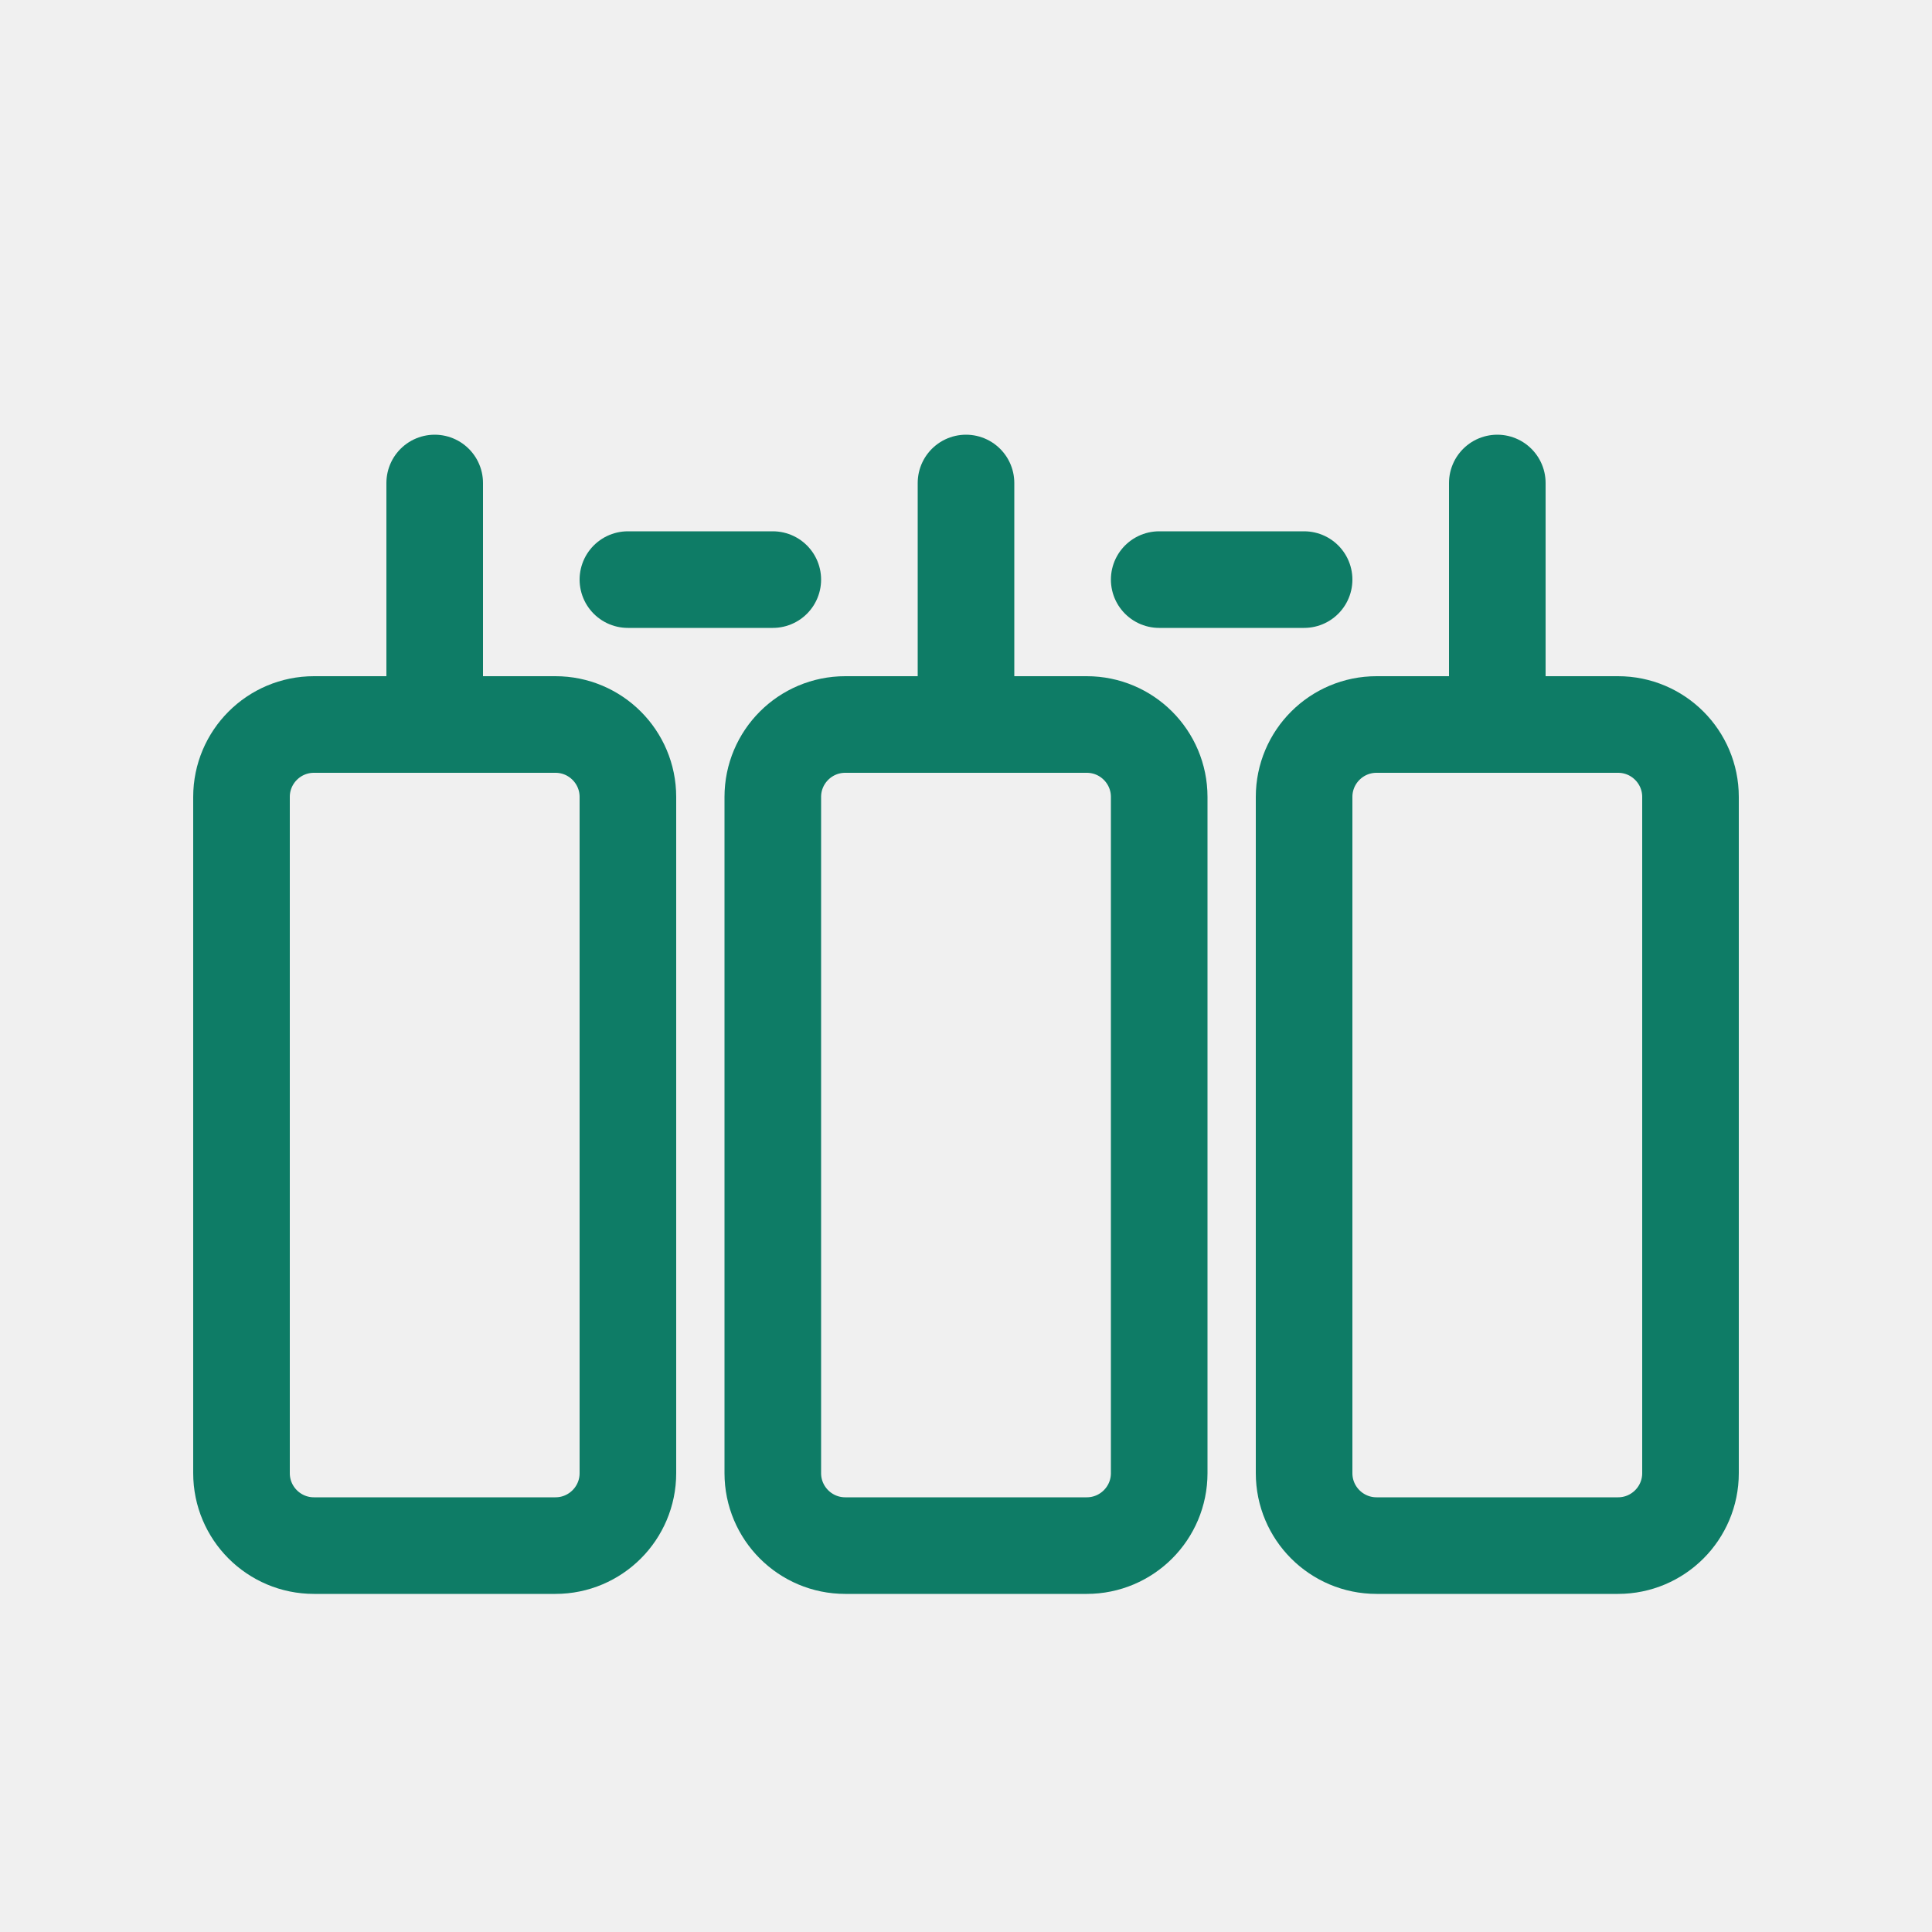
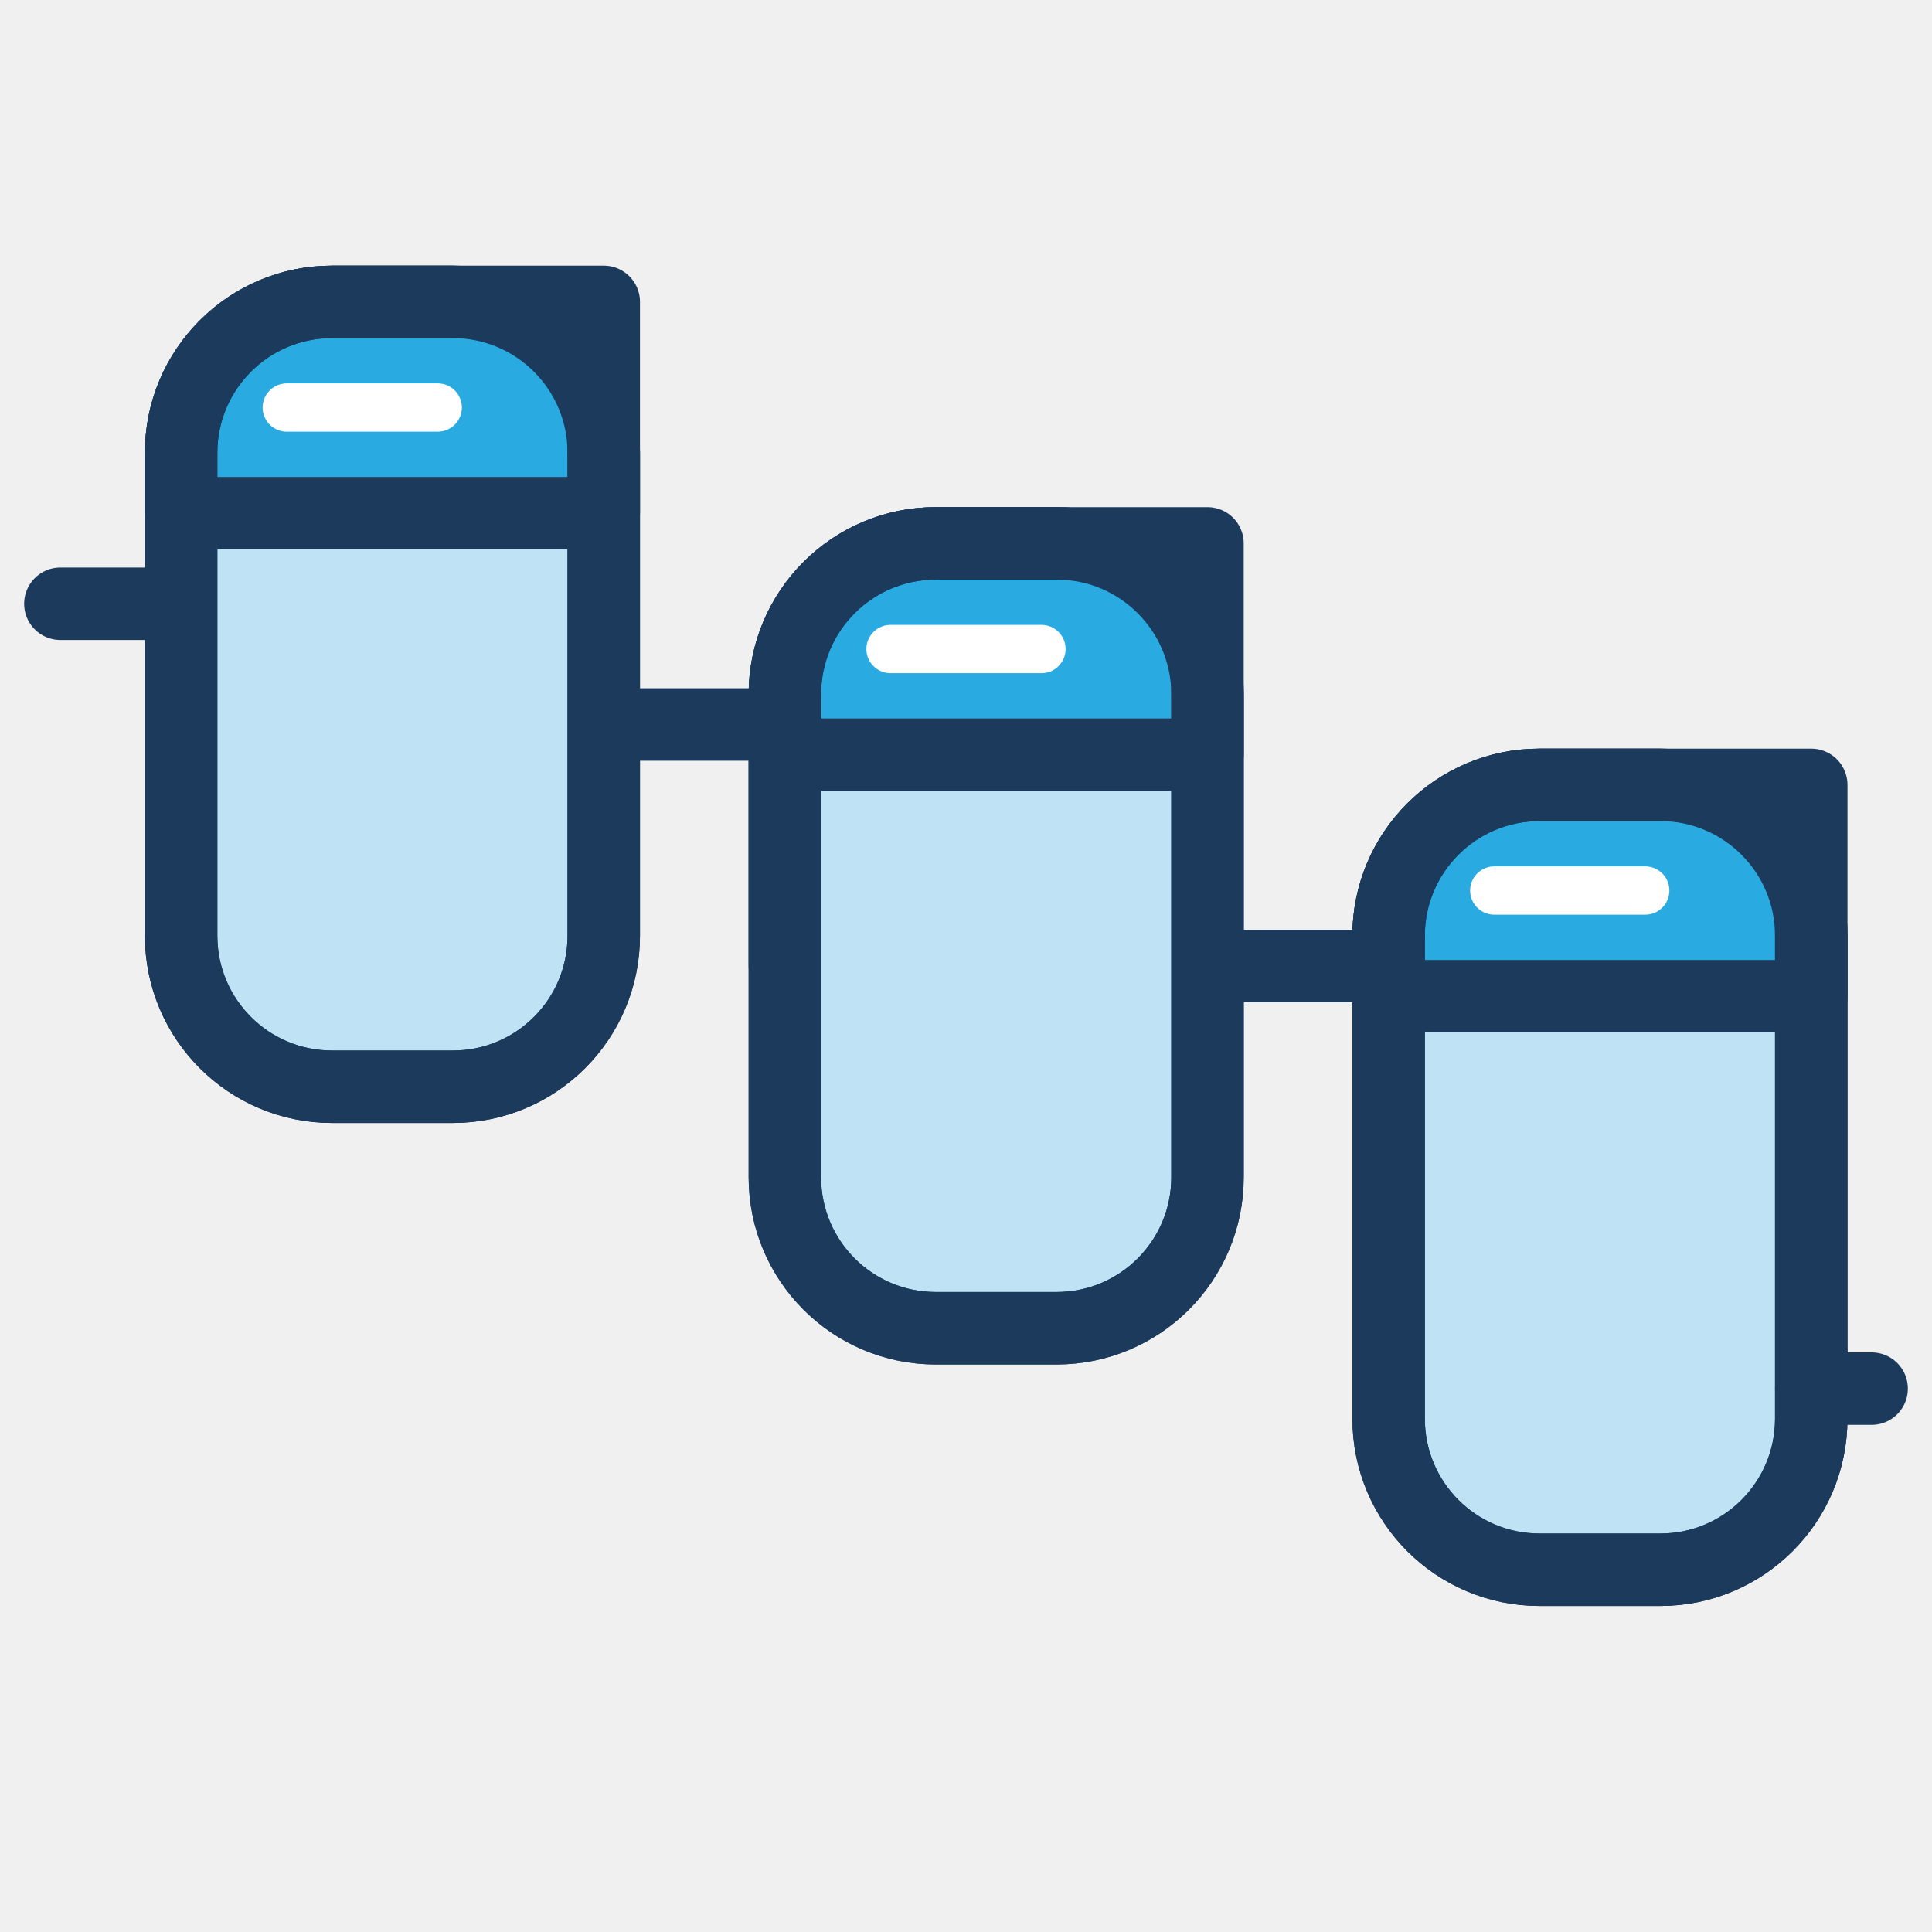
- <svg xmlns="http://www.w3.org/2000/svg" viewBox="0 0 40 40" fill="none" stroke="#0E7C66" stroke-width="2" stroke-linecap="round" stroke-linejoin="round">
-   <rect x="5" y="15" width="8" height="17" rx="1.5" />
-   <rect x="16" y="15" width="8" height="17" rx="1.5" />
-   <rect x="27" y="15" width="8" height="17" rx="1.5" />
-   <path d="M9 15v-5M20 15v-5M31 15v-5M13 12h3M24 12h3" />
+ <svg xmlns="http://www.w3.org/2000/svg" viewBox="0 0 64 64">
+   <g stroke="#1B3A5C" stroke-width="2.4" stroke-linejoin="round" stroke-linecap="round">
+     <path d="M2 20 H6" fill="none" />
+     <path d="M20 24 h6 v8" fill="none" />
+     <path d="M40 32 h6 v8" fill="none" />
+     <rect x="6" y="10" width="14" height="26" rx="5" fill="#BFE3F5" />
+     <path d="M6 15 a5 5 0 0 1 5-5 h9 v7 H6 z" fill="#29ABE2" />
+     <rect x="6" y="10" width="14" height="26" rx="5" fill="none" />
+     <rect x="26" y="18" width="14" height="26" rx="5" fill="#BFE3F5" />
+     <path d="M26 23 a5 5 0 0 1 5-5 h9 v7 H26 z" fill="#29ABE2" />
+     <rect x="26" y="18" width="14" height="26" rx="5" fill="none" />
+     <rect x="46" y="26" width="14" height="26" rx="5" fill="#BFE3F5" />
+     <path d="M46 31 a5 5 0 0 1 5-5 h9 v7 H46 z" fill="#29ABE2" />
+     <rect x="46" y="26" width="14" height="26" rx="5" fill="none" />
+     <path d="M60 46 h2" fill="none" />
+   </g>
+   <g stroke="#FFFFFF" stroke-width="1.6" stroke-linecap="round" fill="none">
+     <path d="M9.5 13.5 h5" />
+     <path d="M29.5 21.5 h5" />
+     <path d="M49.5 29.5 h5" />
+   </g>
</svg>
